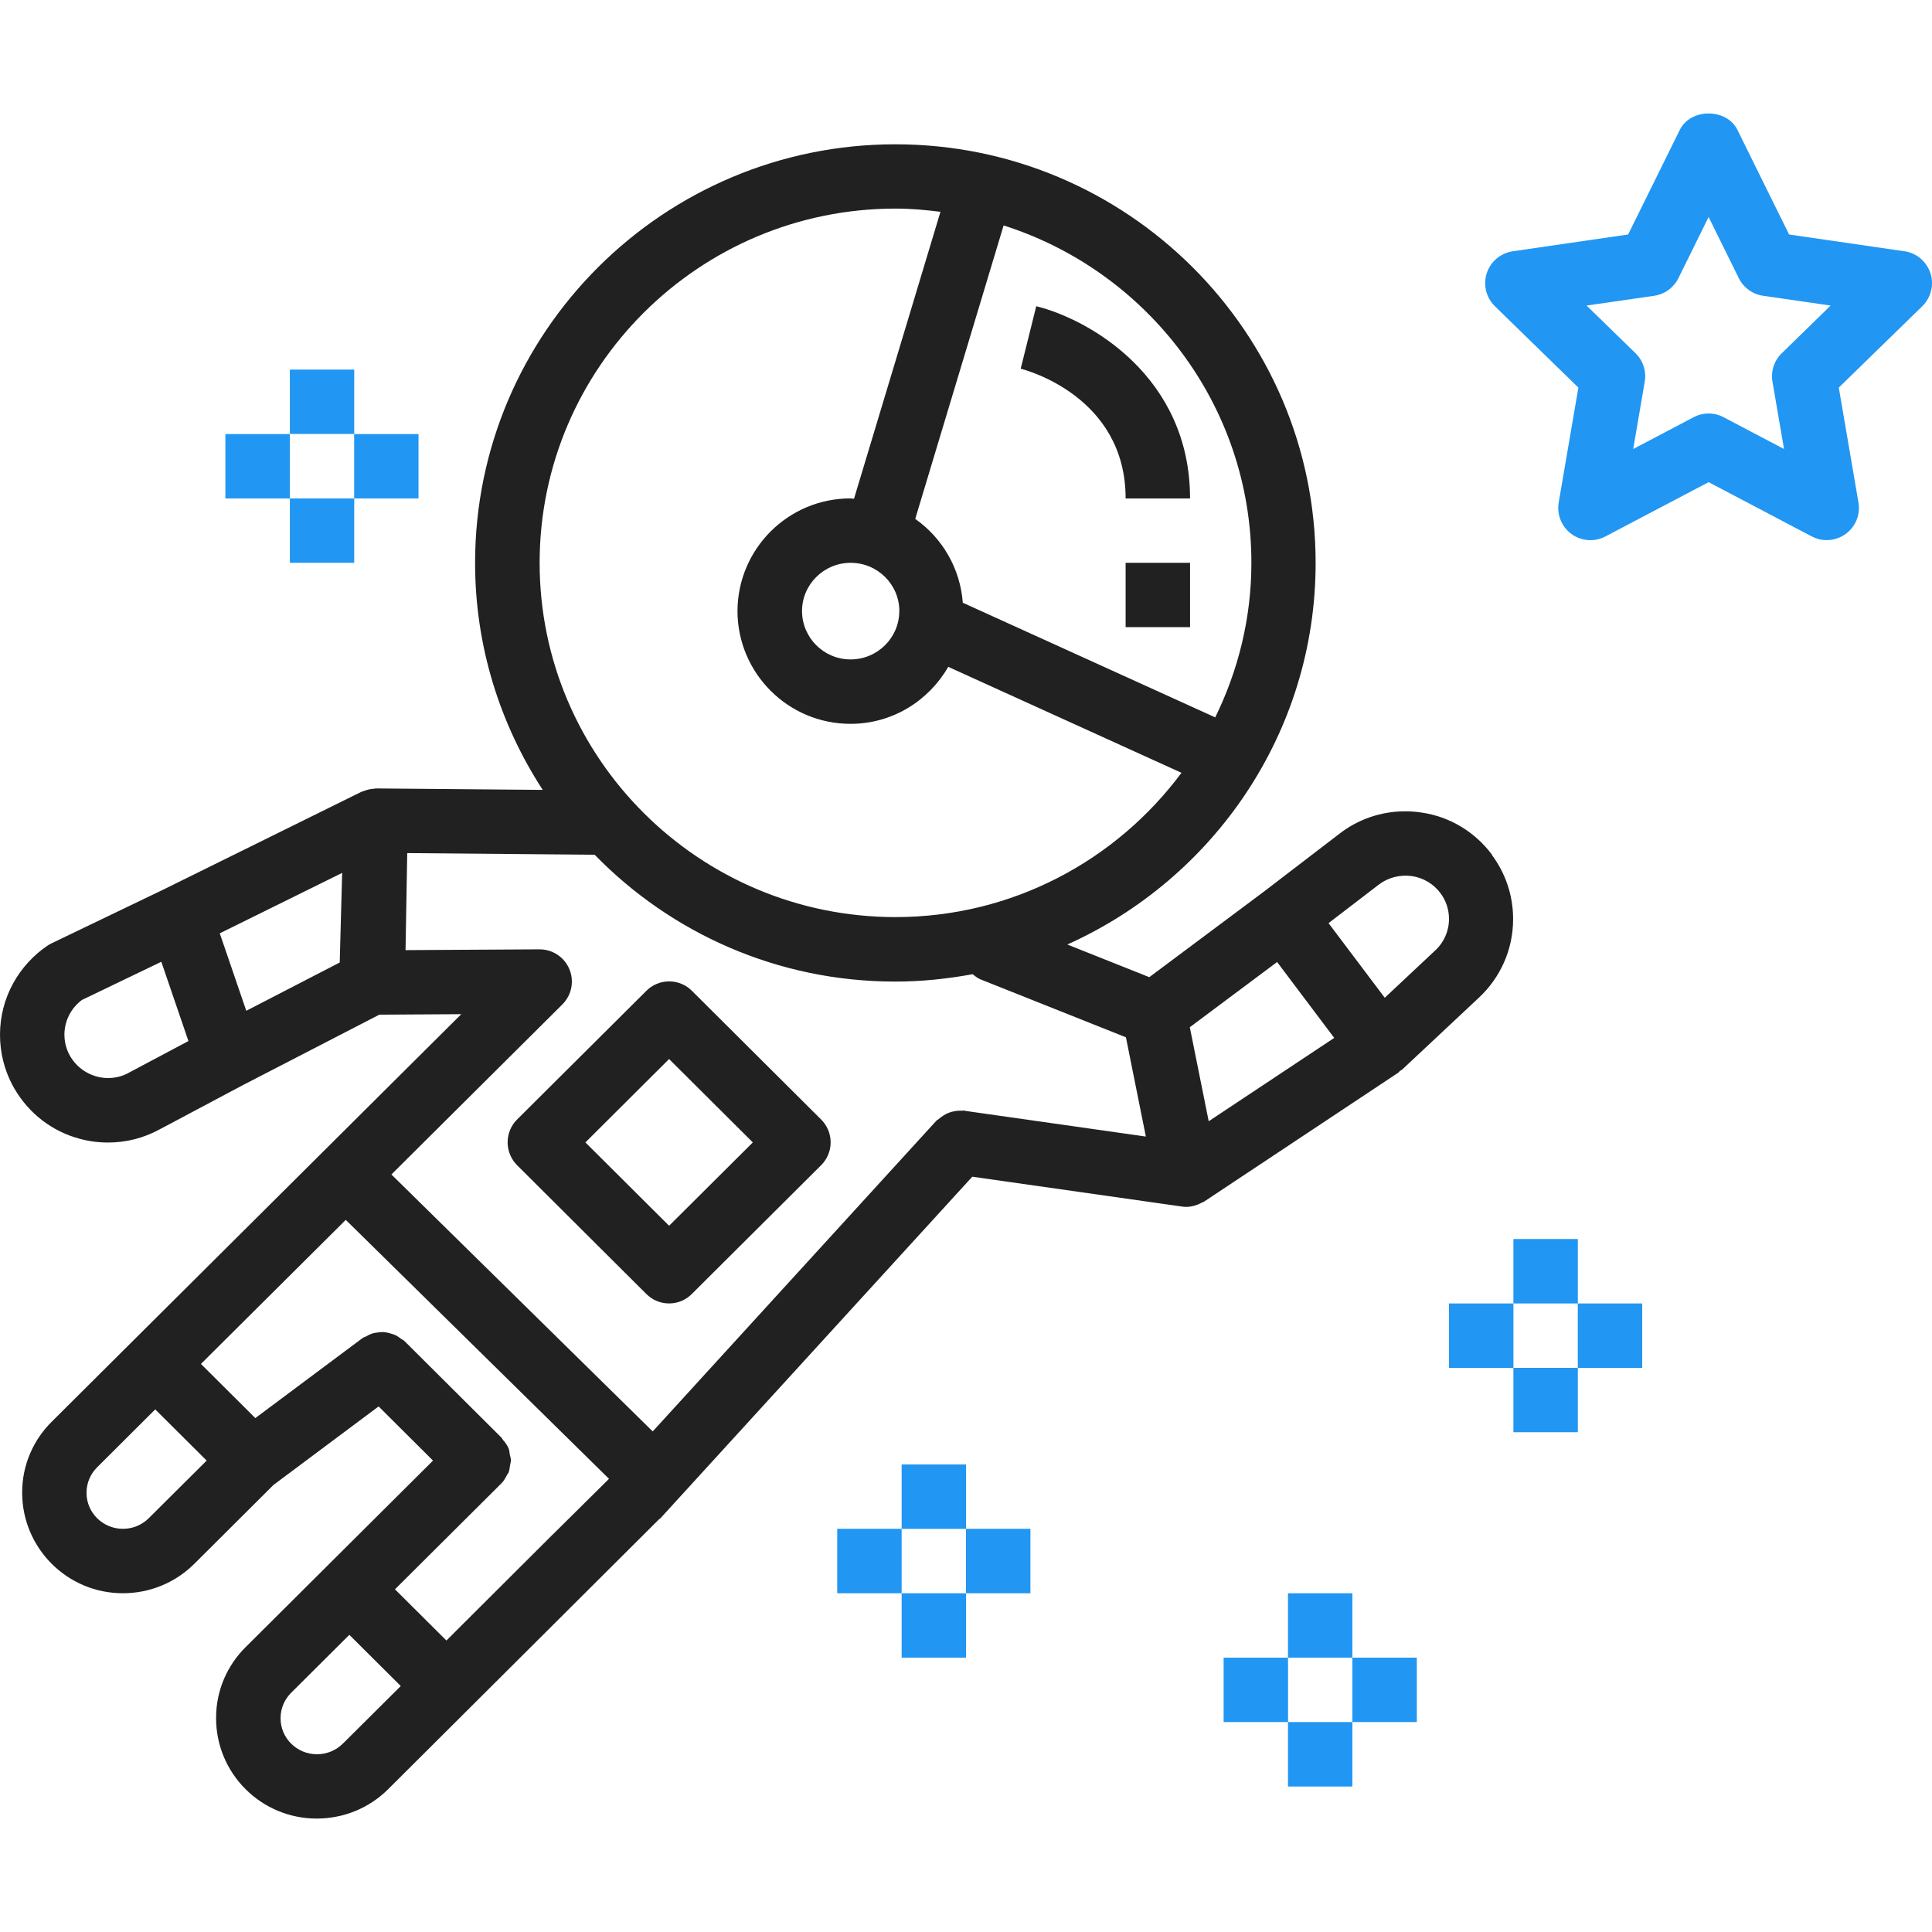
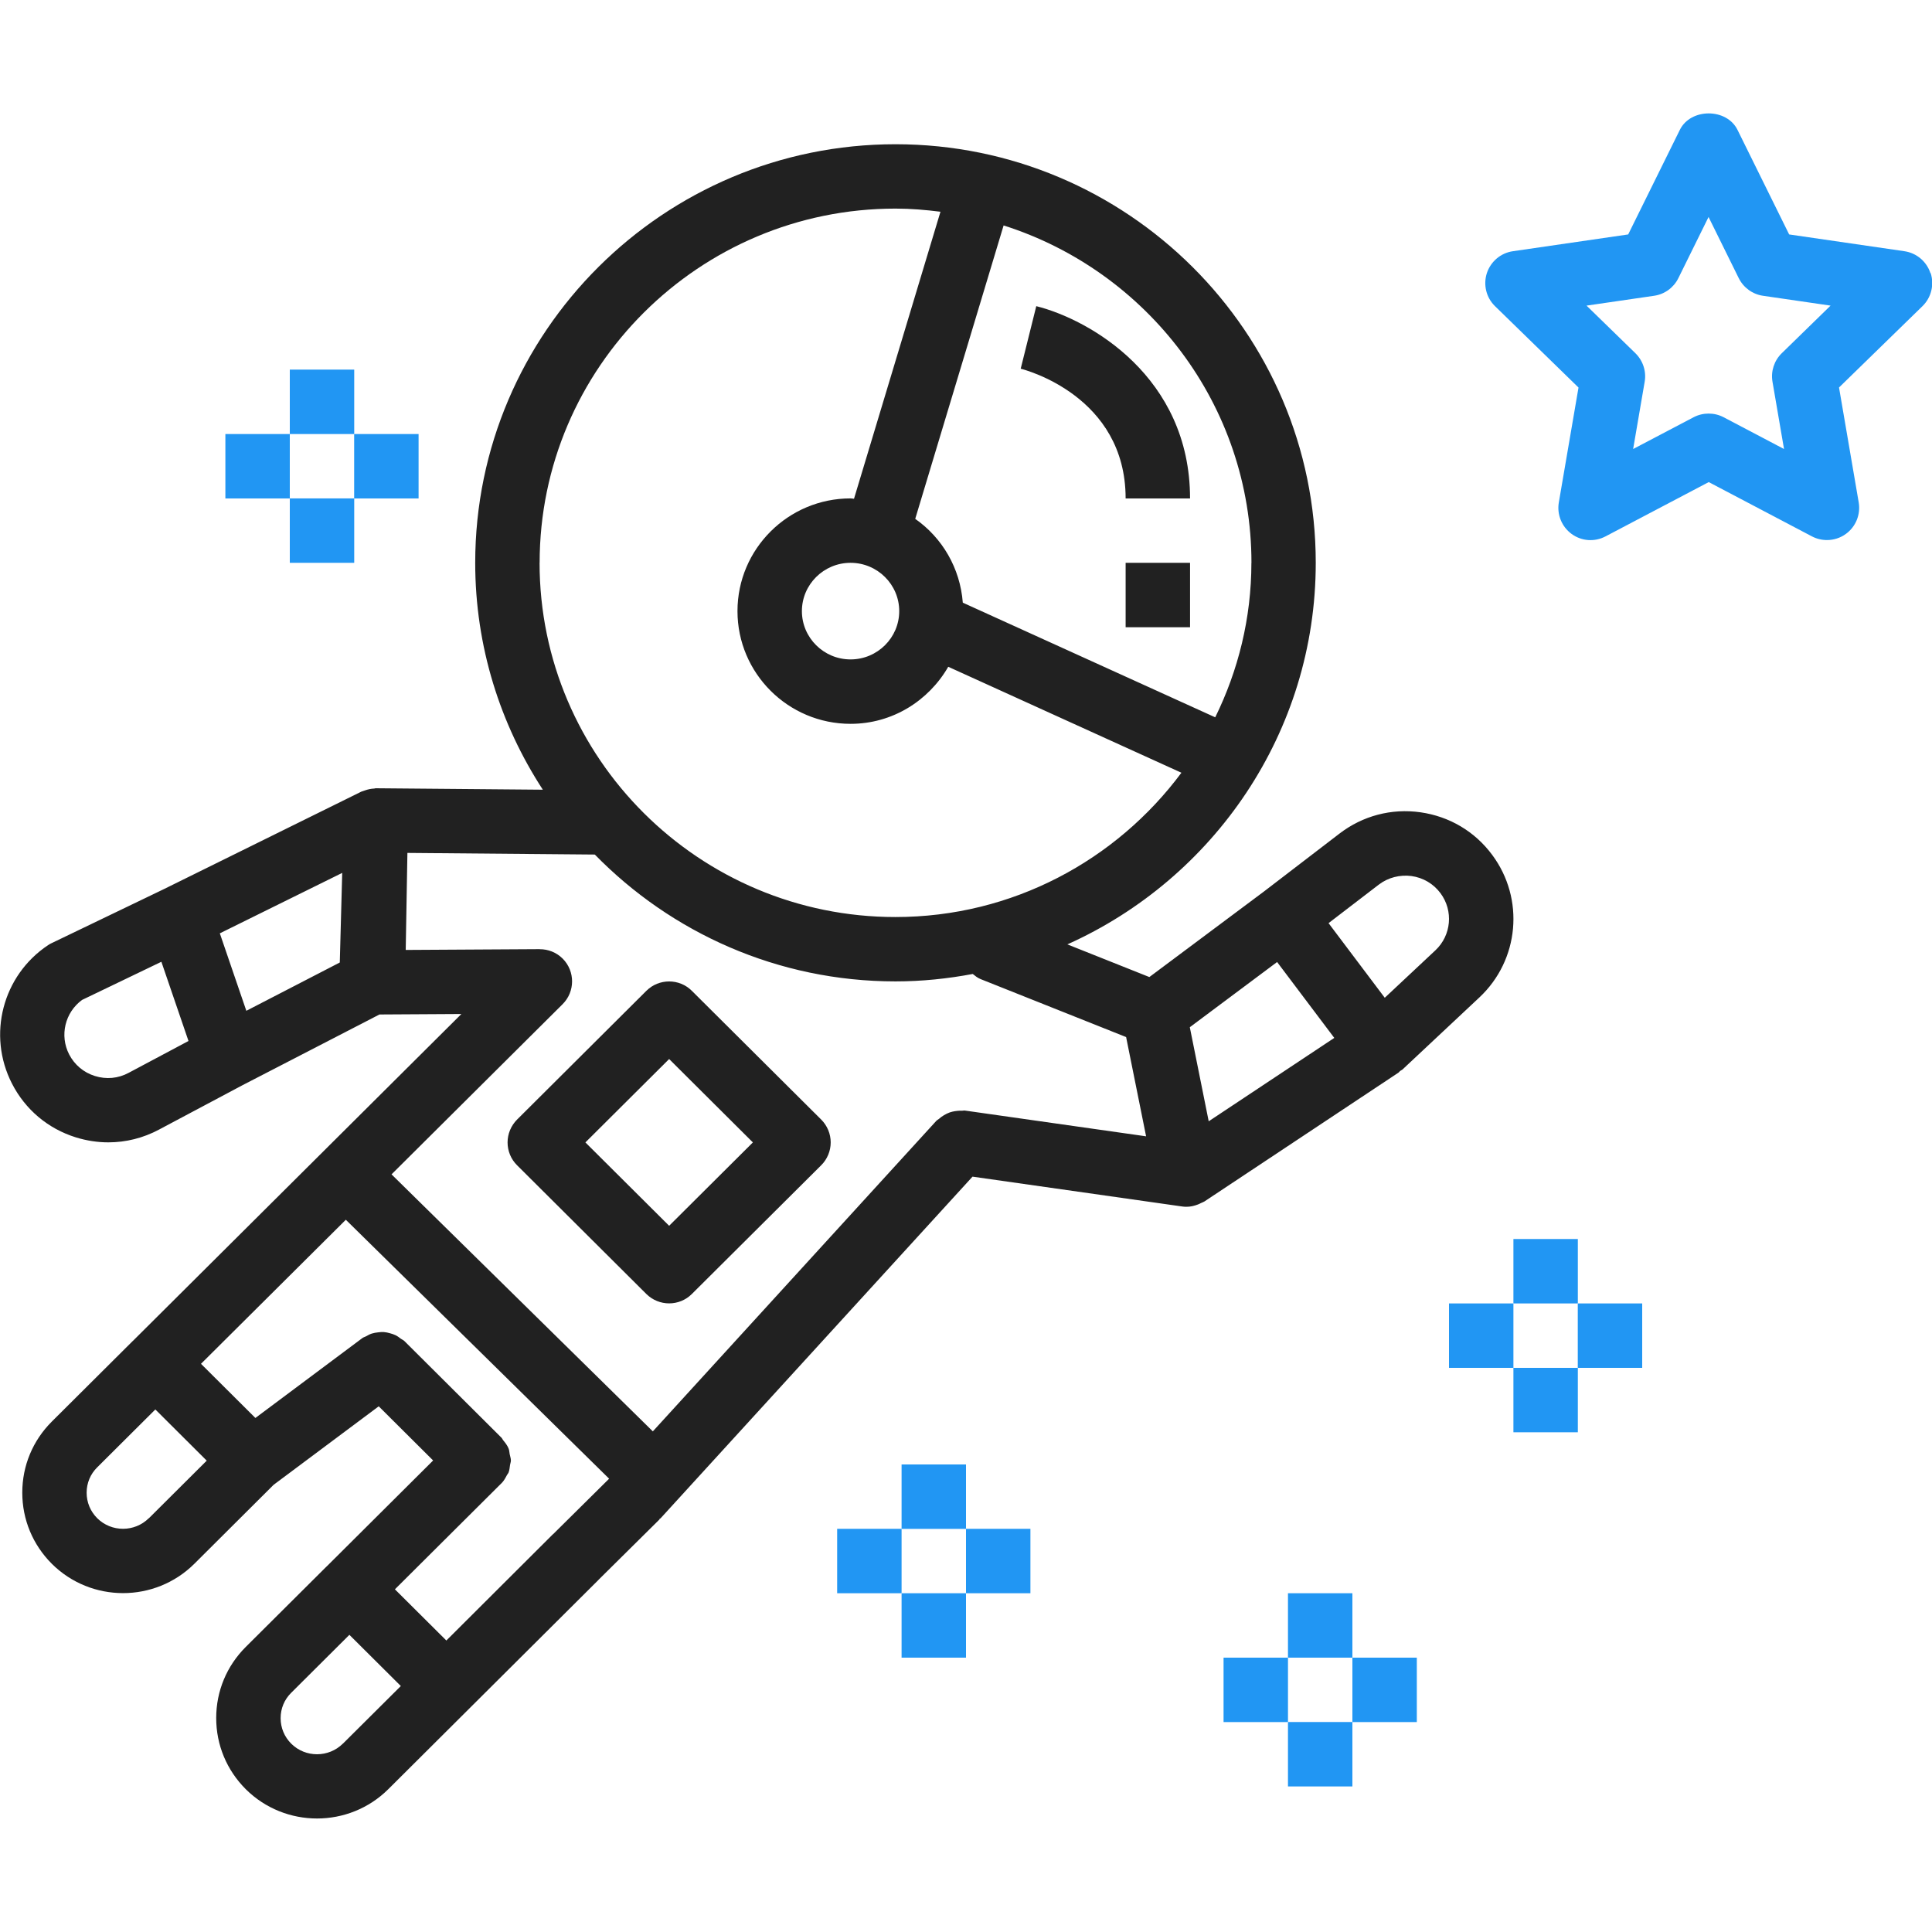
<svg xmlns="http://www.w3.org/2000/svg" version="1.1" width="32" height="32" viewBox="0 0 32 32">
-   <path fill="#2196f3" d="M31.974 4.524c-0.064-0.191-0.227-0.332-0.427-0.362l-0.003-0-1.911-0.278-0.855-1.731c-0.179-0.365-0.777-0.365-0.956 0l-0.855 1.731-1.911 0.278c-0.26 0.039-0.457 0.26-0.457 0.528 0 0.15 0.062 0.285 0.161 0.382l1.383 1.348-0.326 1.903c-0.034 0.2 0.048 0.402 0.212 0.522 0.166 0.12 0.383 0.135 0.562 0.040l1.709-0.899 1.709 0.899c0.072 0.038 0.157 0.061 0.247 0.061 0.295 0 0.534-0.239 0.534-0.534 0-0.031-0.003-0.062-0.008-0.092l0 0.003-0.326-1.903 1.383-1.348c0.099-0.097 0.161-0.233 0.161-0.382 0-0.059-0.009-0.115-0.027-0.168l0.001 0.004zM29.511 5.851c-0.126 0.122-0.183 0.299-0.153 0.472l0.191 1.114-1-0.526c-0.072-0.039-0.158-0.062-0.249-0.062s-0.177 0.023-0.252 0.063l0.003-0.001-1 0.526 0.191-1.114c0.005-0.027 0.008-0.059 0.008-0.091 0-0.149-0.061-0.285-0.16-0.381l-0-0-0.811-0.79 1.119-0.162c0.174-0.025 0.324-0.134 0.402-0.292l0.5-1.013 0.5 1.013c0.078 0.158 0.228 0.267 0.402 0.292l1.119 0.162-0.809 0.79zM26.134 20.522h-1.067v1.067h1.067v-1.067zM26.134 22.656h-1.067v1.066h1.067v-1.066zM27.2 21.589h-1.067v1.067h1.067v-1.067zM25.067 21.589h-1.067v1.067h1.067v-1.067zM22.4 26.389h-1.067v1.067h1.067v-1.067zM22.4 28.523h-1.067v1.067h1.067v-1.067zM23.467 27.456h-1.067v1.067h1.067v-1.067zM21.334 27.456h-1.067v1.067h1.067v-1.067zM16 24.256h-1.066v1.067h1.066v-1.067zM16 26.389h-1.066v1.067h1.066v-1.067zM17.067 25.322h-1.067v1.067h1.067v-1.067zM14.934 25.322h-1.067v1.067h1.067v-1.067zM5.867 6.122h-1.066v1.066h1.066v-1.066zM5.867 8.256h-1.066v1.066h1.066v-1.066zM6.933 7.189h-1.067v1.067h1.066v-1.067zM4.8 7.189h-1.067v1.067h1.067v-1.067z" />
-   <path fill="#212121" d="M24.715 14.16c-0.28-0.376-0.698-0.636-1.179-0.703l-0.009-0.001c-0.076-0.012-0.164-0.018-0.254-0.018-0.411 0-0.789 0.139-1.090 0.373l0.004-0.003-1.253 0.96-1.898 1.417-1.358-0.541c2.421-1.086 4.113-3.508 4.113-6.32 0-3.823-3.122-6.934-6.961-6.934s-6.961 3.11-6.961 6.934c0 1.386 0.415 2.674 1.12 3.759l-2.768-0.024c-0.009 0-0.016 0.005-0.023 0.005-0.057 0.003-0.11 0.014-0.159 0.033l0.004-0.001c-0.013 0.005-0.026 0.007-0.038 0.013-0.006 0.003-0.013 0.003-0.019 0.006l-3.233 1.596c-0 0-0.001 0-0.001 0.001l-1.893 0.91c-0.024 0.011-0.045 0.023-0.065 0.036l0.001-0.001c-0.482 0.324-0.795 0.867-0.795 1.483 0 0.297 0.073 0.577 0.201 0.823l-0.005-0.010c0.22 0.424 0.592 0.742 1.043 0.885l0.013 0.003c0.161 0.053 0.345 0.083 0.537 0.083 0.308 0 0.598-0.078 0.851-0.216l-0.009 0.005 1.388-0.738 2.264-1.169 1.357-0.008-5.442 5.415c0 0.001-0.001 0.001-0.001 0.001l-1.339 1.333c-0.303 0.299-0.491 0.714-0.491 1.173 0 0.002 0 0.003 0 0.005v-0c0.002 0.919 0.748 1.664 1.667 1.664 0.001 0 0.002 0 0.002 0h-0c0.428 0 0.854-0.162 1.18-0.485l1.314-1.309 1.741-1.3 0.901 0.897-3.102 3.088c-0.303 0.299-0.491 0.714-0.491 1.173 0 0.001 0 0.003 0 0.004v-0c0 0.445 0.174 0.864 0.49 1.179 0.302 0.3 0.717 0.485 1.176 0.485 0.001 0 0.002 0 0.003 0h-0c0.427 0 0.855-0.162 1.18-0.485l4.488-4.472c0.007-0.006 0.016-0.009 0.022-0.016l5.166-5.658 3.471 0.494c0.025 0.004 0.050 0.006 0.075 0.006 0.064 0 0.127-0.016 0.187-0.038 0.017-0.006 0.032-0.015 0.049-0.023 0.019-0.010 0.039-0.015 0.058-0.027l3.213-2.133c0.012-0.008 0.018-0.021 0.029-0.030 0.013-0.010 0.029-0.014 0.041-0.026l1.271-1.191c0.348-0.326 0.564-0.787 0.564-1.3 0-0.4-0.132-0.769-0.355-1.066l0.003 0.005zM2.13 17.77c-0.098 0.054-0.215 0.086-0.34 0.086-0.078 0-0.153-0.013-0.224-0.036l0.005 0.001c-0.294-0.093-0.504-0.364-0.504-0.683 0-0.235 0.114-0.444 0.289-0.575l0.002-0.001 1.314-0.632 0.316 0.924 0.133 0.389-0.992 0.527zM5.627 15.942l-1.548 0.8-0.255-0.746-0.184-0.537 2.027-1.001-0.040 1.484zM20.727 9.322c0 0.918-0.219 1.785-0.599 2.56l-4.181-1.899c-0.044-0.575-0.342-1.072-0.782-1.384l-0.006-0.004 1.464-4.861c2.377 0.757 4.104 2.975 4.104 5.588zM8.938 9.322c0-3.235 2.644-5.867 5.894-5.867 0.253 0 0.5 0.022 0.745 0.053l-1.432 4.753c-0.019 0-0.037-0.006-0.057-0.006-0 0-0.001 0-0.001 0-1.032 0-1.869 0.835-1.872 1.867v0c0.003 1.031 0.84 1.867 1.872 1.867 0 0 0 0 0.001 0h-0c0.695 0 1.295-0.383 1.618-0.944l3.863 1.755c-1.075 1.447-2.795 2.39-4.737 2.39-3.25 0-5.894-2.632-5.894-5.867zM14.895 10.122c0 0.441-0.362 0.8-0.806 0.8-0 0-0.001 0-0.001 0-0.443 0-0.802-0.358-0.804-0.8v-0c0-0.441 0.361-0.8 0.806-0.8s0.806 0.359 0.806 0.8zM2.464 25.146c-0.11 0.109-0.261 0.176-0.428 0.176s-0.317-0.067-0.427-0.175l0 0c-0.109-0.108-0.176-0.257-0.176-0.422s0.067-0.314 0.176-0.422l0-0 0.962-0.959 0.852 0.848-0.959 0.954zM5.678 28.88c-0.11 0.109-0.261 0.176-0.428 0.176s-0.317-0.067-0.427-0.175l0 0c-0.109-0.108-0.176-0.257-0.176-0.422s0.067-0.314 0.176-0.422l0-0 0.963-0.959 0.852 0.848-0.96 0.955zM9.16 25.411l-0.001 0.001-1.765 1.76-0.852-0.848 1.765-1.757c0.040-0.040 0.065-0.088 0.090-0.136 0.007-0.014 0.020-0.026 0.026-0.040 0.016-0.041 0.019-0.085 0.026-0.128 0.003-0.025 0.014-0.048 0.014-0.073 0-0.035-0.013-0.070-0.020-0.105-0.006-0.032-0.006-0.064-0.019-0.096-0.025-0.053-0.055-0.098-0.092-0.138l0 0c-0.010-0.012-0.014-0.026-0.025-0.038h-0.001s0-0.001-0.001-0.002l-1.607-1.6c-0.017-0.017-0.039-0.024-0.058-0.038-0.025-0.021-0.054-0.040-0.084-0.056l-0.003-0.001c-0.026-0.012-0.058-0.023-0.090-0.031l-0.003-0.001c-0.030-0.009-0.065-0.017-0.101-0.020l-0.002-0c-0.007-0-0.015-0-0.023-0-0.026 0-0.051 0.002-0.075 0.005l0.003-0c-0.036 0.005-0.069 0.009-0.104 0.021s-0.064 0.027-0.094 0.045c-0.020 0.011-0.043 0.015-0.061 0.029l-1.774 1.324-0.901-0.897 2.399-2.386 4.36 4.289-0.928 0.919zM15.979 18.394c-0.016-0.002-0.030 0.004-0.046 0.003-0.008-0-0.017-0.001-0.027-0.001-0.031 0-0.062 0.003-0.092 0.008l0.003-0c-0.070 0.011-0.132 0.035-0.187 0.070l0.002-0.001c-0.030 0.018-0.057 0.037-0.083 0.061-0.013 0.011-0.028 0.016-0.040 0.029l-4.698 5.146-4.328-4.256 2.833-2.818c0.096-0.097 0.156-0.23 0.156-0.377 0-0.295-0.239-0.534-0.534-0.534-0.001 0-0.001 0-0.002 0h0l-2.219 0.013 0.028-1.607 3.104 0.027c1.264 1.297 3.027 2.101 4.978 2.101 0.001 0 0.002 0 0.003 0h-0c0.438 0 0.864-0.046 1.28-0.122 0.040 0.032 0.080 0.064 0.129 0.085l2.41 0.96 0.152 0.758 0.178 0.886-3.003-0.427zM20.020 18.572l-0.313-1.558 1.446-1.080 0.946 1.257-2.080 1.381zM23.773 15.741l-0.837 0.785-0.931-1.236 0.831-0.637c0.155-0.119 0.351-0.168 0.543-0.143 0.193 0.027 0.364 0.128 0.48 0.284 0.088 0.117 0.141 0.265 0.141 0.426 0 0.206-0.087 0.391-0.226 0.521l-0 0z" />
-   <path fill="#212121" d="M13.602 18.544l-2.143-2.134c-0.096-0.096-0.229-0.155-0.376-0.155s-0.28 0.059-0.376 0.155l-2.143 2.133c-0.097 0.097-0.156 0.23-0.156 0.378s0.060 0.281 0.156 0.378l-0-0 2.142 2.134c0.096 0.096 0.229 0.156 0.376 0.156s0.28-0.059 0.376-0.156v0l2.143-2.134c0.097-0.097 0.157-0.23 0.157-0.378s-0.060-0.281-0.157-0.378l-0-0zM11.083 20.303l-1.387-1.381 1.386-1.381 1.387 1.381-1.387 1.381zM17.164 5.071l-0.258 1.036c0.071 0.018 1.738 0.452 1.738 2.149h1.067c0-2.017-1.666-2.965-2.547-3.184zM19.711 9.322h-1.067v1.066h1.067v-1.066z" />
+   <path fill="#2196f3" d="M31.974 4.524c-0.063-0.193-0.229-0.333-0.43-0.363l-1.91-0.278-0.855-1.731c-0.179-0.365-0.777-0.365-0.956 0l-0.855 1.731-1.91 0.278c-0.201 0.029-0.367 0.17-0.431 0.363-0.062 0.193-0.011 0.405 0.135 0.547l1.383 1.348-0.326 1.903c-0.034 0.2 0.048 0.402 0.212 0.522 0.166 0.121 0.382 0.135 0.562 0.040l1.709-0.899 1.709 0.899c0.078 0.041 0.164 0.061 0.249 0.061 0.11 0 0.221-0.034 0.314-0.102 0.164-0.119 0.246-0.322 0.212-0.522l-0.326-1.903 1.383-1.348c0.145-0.142 0.197-0.354 0.135-0.547zM29.511 5.851c-0.125 0.122-0.183 0.299-0.153 0.472l0.191 1.114-1-0.526c-0.078-0.041-0.163-0.061-0.249-0.061s-0.17 0.020-0.249 0.061l-1.001 0.526 0.191-1.114c0.030-0.173-0.028-0.349-0.153-0.472l-0.81-0.789 1.119-0.163c0.174-0.025 0.324-0.134 0.402-0.292l0.5-1.013 0.5 1.013c0.078 0.157 0.228 0.267 0.402 0.292l1.119 0.163-0.809 0.789z" />
+   <path fill="#2196f3" d="M26.134 20.522h-1.067v1.067h1.067v-1.067z" />
+   <path fill="#2196f3" d="M26.134 22.656h-1.067v1.067h1.067v-1.067z" />
+   <path fill="#2196f3" d="M27.2 21.589h-1.067v1.067h1.067v-1.067z" />
+   <path fill="#2196f3" d="M25.067 21.589h-1.067v1.067h1.067v-1.067z" />
+   <path fill="#2196f3" d="M22.4 26.389h-1.067v1.067h1.067v-1.067z" />
+   <path fill="#2196f3" d="M22.4 28.522h-1.067v1.067h1.067v-1.067z" />
+   <path fill="#2196f3" d="M23.467 27.456h-1.067v1.067h1.067v-1.067z" />
+   <path fill="#2196f3" d="M21.333 27.456h-1.067v1.067h1.067v-1.067z" />
+   <path fill="#2196f3" d="M16 24.256h-1.067v1.067h1.067v-1.067z" />
+   <path fill="#2196f3" d="M16 26.389h-1.067v1.067h1.067v-1.067z" />
+   <path fill="#2196f3" d="M17.067 25.322h-1.067v1.067h1.067v-1.067z" />
+   <path fill="#2196f3" d="M14.933 25.322h-1.067v1.067h1.067v-1.067z" />
+   <path fill="#2196f3" d="M5.867 6.122h-1.067v1.067h1.067v-1.067z" />
+   <path fill="#2196f3" d="M5.867 8.255h-1.067v1.067h1.067v-1.067z" />
+   <path fill="#2196f3" d="M6.933 7.189h-1.067v1.067h1.067v-1.067z" />
+   <path fill="#2196f3" d="M4.8 7.189h-1.067v1.067h1.067v-1.067z" />
+   <path fill="#212121" d="M24.715 14.159c-0.287-0.388-0.709-0.637-1.188-0.705-0.481-0.068-0.956 0.058-1.34 0.352l-1.252 0.96-1.898 1.417-1.358-0.541c2.421-1.086 4.114-3.508 4.114-6.32 0-3.823-3.123-6.933-6.961-6.933s-6.961 3.11-6.961 6.933c0 1.386 0.414 2.674 1.12 3.758l-2.764-0.024c-0.002 0-0.003 0-0.005 0-0.009 0-0.015 0.004-0.023 0.005-0.053 0.002-0.105 0.013-0.155 0.031-0.013 0.005-0.026 0.008-0.038 0.013-0.006 0.003-0.013 0.003-0.019 0.006l-3.233 1.596c-0.001 0-0.001 0-0.001 0.001l-1.893 0.911c-0.021 0.009-0.042 0.021-0.063 0.035-0.755 0.502-1.012 1.489-0.598 2.295 0.22 0.429 0.595 0.745 1.056 0.889 0.178 0.055 0.359 0.083 0.539 0.083 0.29 0 0.577-0.071 0.839-0.211l1.388-0.738 2.264-1.169 1.357-0.008-5.442 5.416c-0.001 0.001-0.001 0.001-0.002 0.001l-1.339 1.333c-0.316 0.315-0.49 0.732-0.49 1.178s0.174 0.863 0.49 1.179c0.325 0.323 0.752 0.485 1.179 0.485s0.854-0.162 1.18-0.485l1.314-1.309 1.741-1.3 0.901 0.897-1.762 1.754c-0 0.001-0.001 0.001-0.002 0.001l-1.339 1.333c-0.316 0.315-0.49 0.732-0.49 1.178s0.174 0.863 0.49 1.179c0.325 0.323 0.753 0.485 1.18 0.485s0.855-0.162 1.18-0.485l3.482-3.467c0.001-0.001 0.001-0.001 0.001-0.002l1.010-1-0.004-0.004c0.006-0.006 0.015-0.009 0.022-0.015l5.166-5.658 3.471 0.494c0.025 0.004 0.050 0.005 0.075 0.005 0.065 0 0.127-0.015 0.187-0.038 0.018-0.006 0.033-0.015 0.050-0.023 0.019-0.010 0.039-0.015 0.058-0.027l3.213-2.133c0.012-0.008 0.018-0.021 0.029-0.029 0.013-0.010 0.029-0.014 0.041-0.026l1.271-1.191c0.662-0.62 0.753-1.635 0.212-2.362zM2.13 17.77c-0.173 0.093-0.37 0.111-0.558 0.052-0.187-0.058-0.338-0.186-0.427-0.358-0.161-0.314-0.068-0.695 0.214-0.902l1.314-0.632 0.449 1.312-0.992 0.528zM5.628 15.942l-1.548 0.8-0.439-1.283 2.027-1.001-0.040 1.484zM20.727 9.322c0 0.918-0.219 1.785-0.599 2.559l-4.181-1.899c-0.044-0.573-0.341-1.075-0.788-1.388l1.464-4.86c2.378 0.756 4.105 2.974 4.105 5.588zM8.938 9.322c0-3.235 2.644-5.867 5.894-5.867 0.253 0 0.5 0.021 0.745 0.052l-1.432 4.754c-0.019-0.001-0.037-0.006-0.057-0.006-1.033 0-1.873 0.837-1.873 1.867s0.84 1.867 1.873 1.867c0.694 0 1.294-0.383 1.618-0.945l3.862 1.755c-1.075 1.446-2.795 2.39-4.737 2.39-3.25 0-5.894-2.632-5.894-5.867zM14.894 10.122c0 0.441-0.362 0.8-0.806 0.8s-0.806-0.359-0.806-0.8c0-0.441 0.362-0.8 0.806-0.8s0.806 0.359 0.806 0.8zM2.465 25.146c-0.236 0.234-0.619 0.234-0.854 0.001-0.114-0.114-0.176-0.263-0.176-0.423s0.062-0.309 0.176-0.421l0.962-0.958 0.851 0.848-0.959 0.955zM5.679 28.88c-0.236 0.234-0.619 0.235-0.855 0.001-0.114-0.114-0.176-0.263-0.176-0.423s0.062-0.309 0.176-0.421l0.963-0.959 0.852 0.848-0.96 0.955zM9.16 25.411c-0.001 0-0.001 0-0.002 0.001l-1.765 1.76-0.852-0.848 1.763-1.755c0 0 0 0 0-0s0.001-0.001 0.002-0.001c0.040-0.040 0.065-0.088 0.090-0.135 0.007-0.014 0.020-0.026 0.026-0.040 0.017-0.041 0.019-0.085 0.026-0.129 0.003-0.025 0.014-0.047 0.014-0.073 0-0.036-0.013-0.070-0.020-0.106-0.006-0.032-0.006-0.065-0.019-0.095-0.020-0.050-0.055-0.094-0.091-0.138-0.010-0.012-0.014-0.027-0.025-0.038 0 0 0 0-0.001 0s-0.001-0.002-0.001-0.002l-1.607-1.6c-0.017-0.017-0.039-0.024-0.058-0.038-0.028-0.022-0.055-0.042-0.087-0.058-0.030-0.015-0.061-0.024-0.093-0.033-0.034-0.010-0.067-0.017-0.103-0.020-0.033-0.002-0.063 0.001-0.095 0.005-0.036 0.004-0.069 0.009-0.104 0.020-0.034 0.011-0.063 0.027-0.094 0.045-0.020 0.011-0.042 0.015-0.061 0.029l-1.773 1.324-0.901-0.897 2.399-2.386 4.361 4.289-0.928 0.919zM15.979 18.394c-0.015-0.002-0.030 0.004-0.045 0.003-0.039-0.002-0.076 0.001-0.115 0.007-0.030 0.005-0.059 0.011-0.088 0.021-0.034 0.012-0.065 0.028-0.097 0.047-0.030 0.018-0.057 0.037-0.083 0.061-0.013 0.011-0.028 0.017-0.040 0.029l-4.698 5.146-4.328-4.257 2.833-2.818c0.209-0.208 0.21-0.546 0.002-0.755-0.105-0.105-0.243-0.157-0.381-0.156v-0.001l-2.219 0.013 0.028-1.607 3.104 0.027c1.265 1.294 3.029 2.101 4.981 2.101 0.437 0 0.864-0.045 1.279-0.123 0.040 0.032 0.079 0.065 0.13 0.085l2.41 0.96 0.331 1.644-3.003-0.427zM20.020 18.572l-0.313-1.558 1.446-1.080 0.947 1.257-2.080 1.381zM23.774 15.741l-0.838 0.785-0.931-1.236 0.831-0.637c0.155-0.119 0.351-0.168 0.543-0.143 0.193 0.027 0.364 0.128 0.48 0.284 0.217 0.292 0.18 0.699-0.085 0.947z" />
+   <path fill="#212121" d="M13.602 18.544l-2.143-2.133c-0.207-0.207-0.545-0.207-0.753 0l-2.142 2.133c-0.1 0.101-0.157 0.236-0.157 0.378s0.056 0.278 0.157 0.378l2.142 2.133c0.104 0.103 0.241 0.155 0.377 0.155s0.273-0.052 0.376-0.155l2.143-2.133c0.1-0.1 0.157-0.236 0.157-0.378s-0.057-0.278-0.157-0.378zM11.083 20.303l-1.387-1.381 1.387-1.381 1.387 1.381-1.387 1.381z" />
+   <path fill="#212121" d="M17.164 5.071l-0.258 1.036c0.071 0.018 1.738 0.452 1.738 2.149h1.067c-0-2.017-1.666-2.965-2.547-3.185z" />
+   <path fill="#212121" d="M19.711 9.322h-1.067v1.067h1.067v-1.067z" />
</svg>
